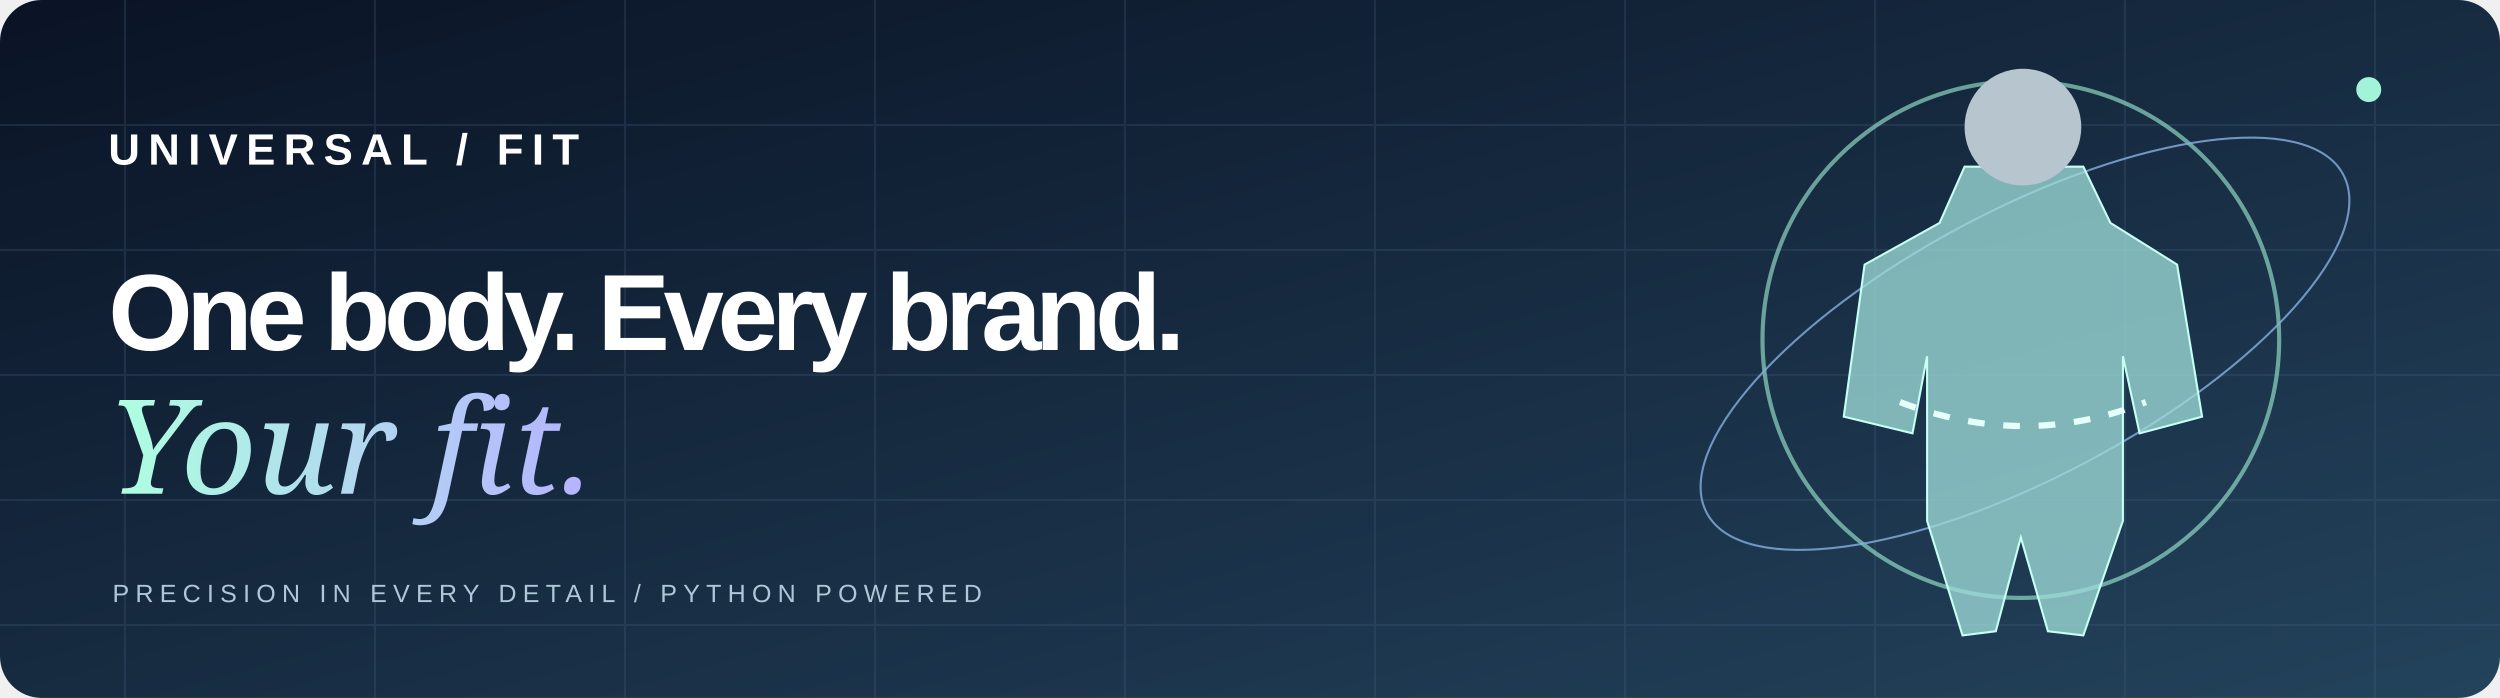
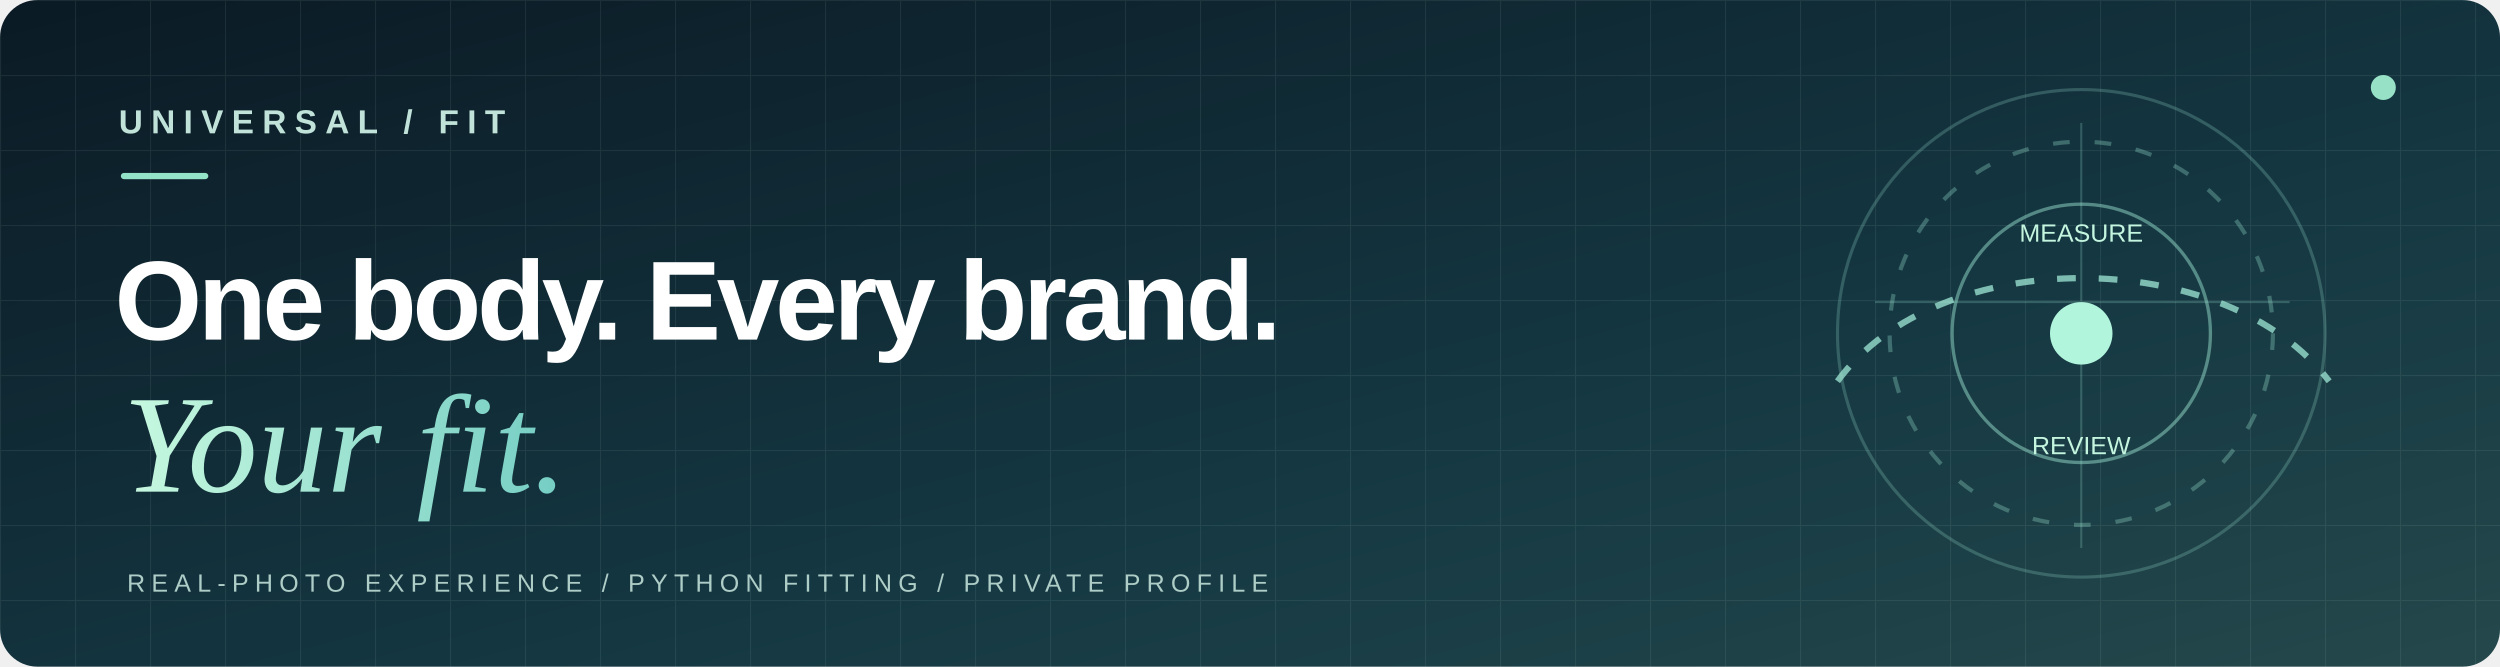
- <svg xmlns="http://www.w3.org/2000/svg" viewBox="0 0 1200 335" role="img" aria-label="Animated Universal Fashion Size brand banner">
+ <svg xmlns="http://www.w3.org/2000/svg" viewBox="0 0 1200 320" role="img" aria-label="Animated minimalist Universal Fashion Size banner: thoughtful measurements and real people">
  <defs>
    <linearGradient id="bg" x1="0" y1="0" x2="1" y2="1">
-       <stop stop-color="#0a1325" />
-       <stop offset="1" stop-color="#23435c" />
+       <stop stop-color="#0b1a24" />
+       <stop offset=".6" stop-color="#143742" />
+       <stop offset="1" stop-color="#24484b" />
    </linearGradient>
-     <linearGradient id="grad" x1="0" x2="1">
-       <stop stop-color="#aeffe0" />
-       <stop offset="1" stop-color="#b5b4ff" />
+     <linearGradient id="mint" x1="0" x2="1">
+       <stop stop-color="#c6f8df" />
+       <stop offset="1" stop-color="#76cec4" />
    </linearGradient>
+     <pattern id="fine" width="36" height="36" patternUnits="userSpaceOnUse">
+       <path d="M36 0H0V36" fill="none" stroke="#d3eee8" opacity=".08" />
+     </pattern>
  </defs>
-   <rect width="1200" height="335" rx="20" fill="url(#bg)" />
-   <g stroke="#466584" opacity=".25">
-     <path d="M0 60H1200M0 120H1200M0 180H1200M0 240H1200M0 300H1200M60 0V335M180 0V335M300 0V335M420 0V335M540 0V335M660 0V335M780 0V335M900 0V335M1020 0V335M1140 0V335" />
+   <rect width="1200" height="320" rx="18" fill="url(#bg)" />
+   <rect width="1200" height="320" rx="18" fill="url(#fine)" />
+   <g font-family="Arial,Helvetica,sans-serif">
+     <text x="57" y="64" font-size="16" font-weight="bold" letter-spacing="4" fill="#c0e2d9">UNIVERSAL / FIT</text>
+     <rect x="58" y="83" width="42" height="3" rx="1.5" fill="#92e3c7">
+       <animate attributeName="width" values="42;86;42" dur="5s" repeatCount="indefinite" />
+     </rect>
+     <text x="55" y="163" font-size="54" font-weight="bold" letter-spacing="-2" fill="#ffffff">One body. Every brand.</text>
+     <text x="59" y="236" font-family="Georgia,Times New Roman,serif" font-style="italic" font-size="67" fill="url(#mint)">Your fit.</text>
+     <text x="61" y="284" font-size="12" letter-spacing="3" fill="#aecdc7">REAL-PHOTO EXPERIENCE  /  PYTHON FITTING  /  PRIVATE PROFILE</text>
  </g>
-   <circle cx="970" cy="163" r="124" stroke="#a1f1d7" stroke-width="2" fill="none" opacity=".6">
-     <animate attributeName="r" values="120;145;120" dur="6s" repeatCount="indefinite" />
+   <g fill="none" stroke="#9be3d0">
+     <circle cx="999" cy="160" r="117" opacity=".24" stroke-width="1.5" />
+     <circle cx="999" cy="160" r="92" opacity=".32" stroke-dasharray="8 12" stroke-width="2">
+       <animateTransform attributeName="transform" attributeType="XML" type="rotate" from="0 999 160" to="360 999 160" dur="42s" repeatCount="indefinite" />
+     </circle>
+     <circle cx="999" cy="160" r="62" opacity=".48" stroke-width="1.6" />
+     <path d="M900 145H1099M999 59V263" opacity=".24" />
+     <path d="M882 183C930 117 1068 117 1118 183" stroke-width="3" stroke-dasharray="9 11" opacity=".77">
+       <animate attributeName="stroke-dashoffset" from="0" to="200" dur="7s" repeatCount="indefinite" />
+     </path>
+   </g>
+   <circle cx="999" cy="160" r="15" fill="#b0f5dc">
+     <animate attributeName="r" values="13;16;13" dur="3.5s" repeatCount="indefinite" />
  </circle>
-   <ellipse cx="972" cy="165" rx="173" ry="64" transform="rotate(-28 972 165)" fill="none" stroke="#88afe1" opacity=".8" />
-   <path d="M943 80L931 107L895 127L885 200L918 208L925 171L925 250L942 305L958 303L970 258L983 303L1000 305L1019 250L1019 171L1027 208L1057 200L1045 127L1013 107L1000 80Z" fill="#9edcd9" fill-opacity=".77" stroke="#c7fff4" />
-   <circle cx="971" cy="61" r="28" fill="#b7c5cf" />
-   <path d="M912 193Q972 216 1030 193" stroke="#e6fffa" stroke-width="3" stroke-dasharray="8 9" fill="none">
-     <animate attributeName="stroke-dashoffset" values="0;68" dur="5s" repeatCount="indefinite" />
-   </path>
-   <text x="52" y="79" font-family="Arial" font-size="21" font-weight="800" letter-spacing="4" fill="#fff">UNIVERSAL / FIT</text>
-   <text x="52" y="168" font-family="Arial" font-size="52" font-weight="800" letter-spacing="-3" fill="white">One body. Every brand.</text>
-   <text x="52" y="237" font-family="Georgia" font-size="63" font-style="italic" fill="url(#grad)">Your fit.</text>
-   <text x="54" y="289" font-family="Arial" font-size="12" letter-spacing="3" fill="#b0c7d8">PRECISION IN EVERY DETAIL / PYTHON POWERED</text>
-   <circle cx="1137" cy="43" r="6" fill="#a3f3d9">
-     <animate attributeName="opacity" values="1;.2;1" dur="2s" repeatCount="indefinite" />
+   <g fill="#c4f5df" font-family="Arial,Helvetica,sans-serif" font-size="12" text-anchor="middle">
+     <text x="999" y="116">MEASURE</text>
+     <text x="999" y="218">REVIEW</text>
+   </g>
+   <circle cx="1144" cy="42" r="6" fill="#97e1c6">
+     <animate attributeName="opacity" values=".3;1;.3" dur="3s" repeatCount="indefinite" />
  </circle>
</svg>
